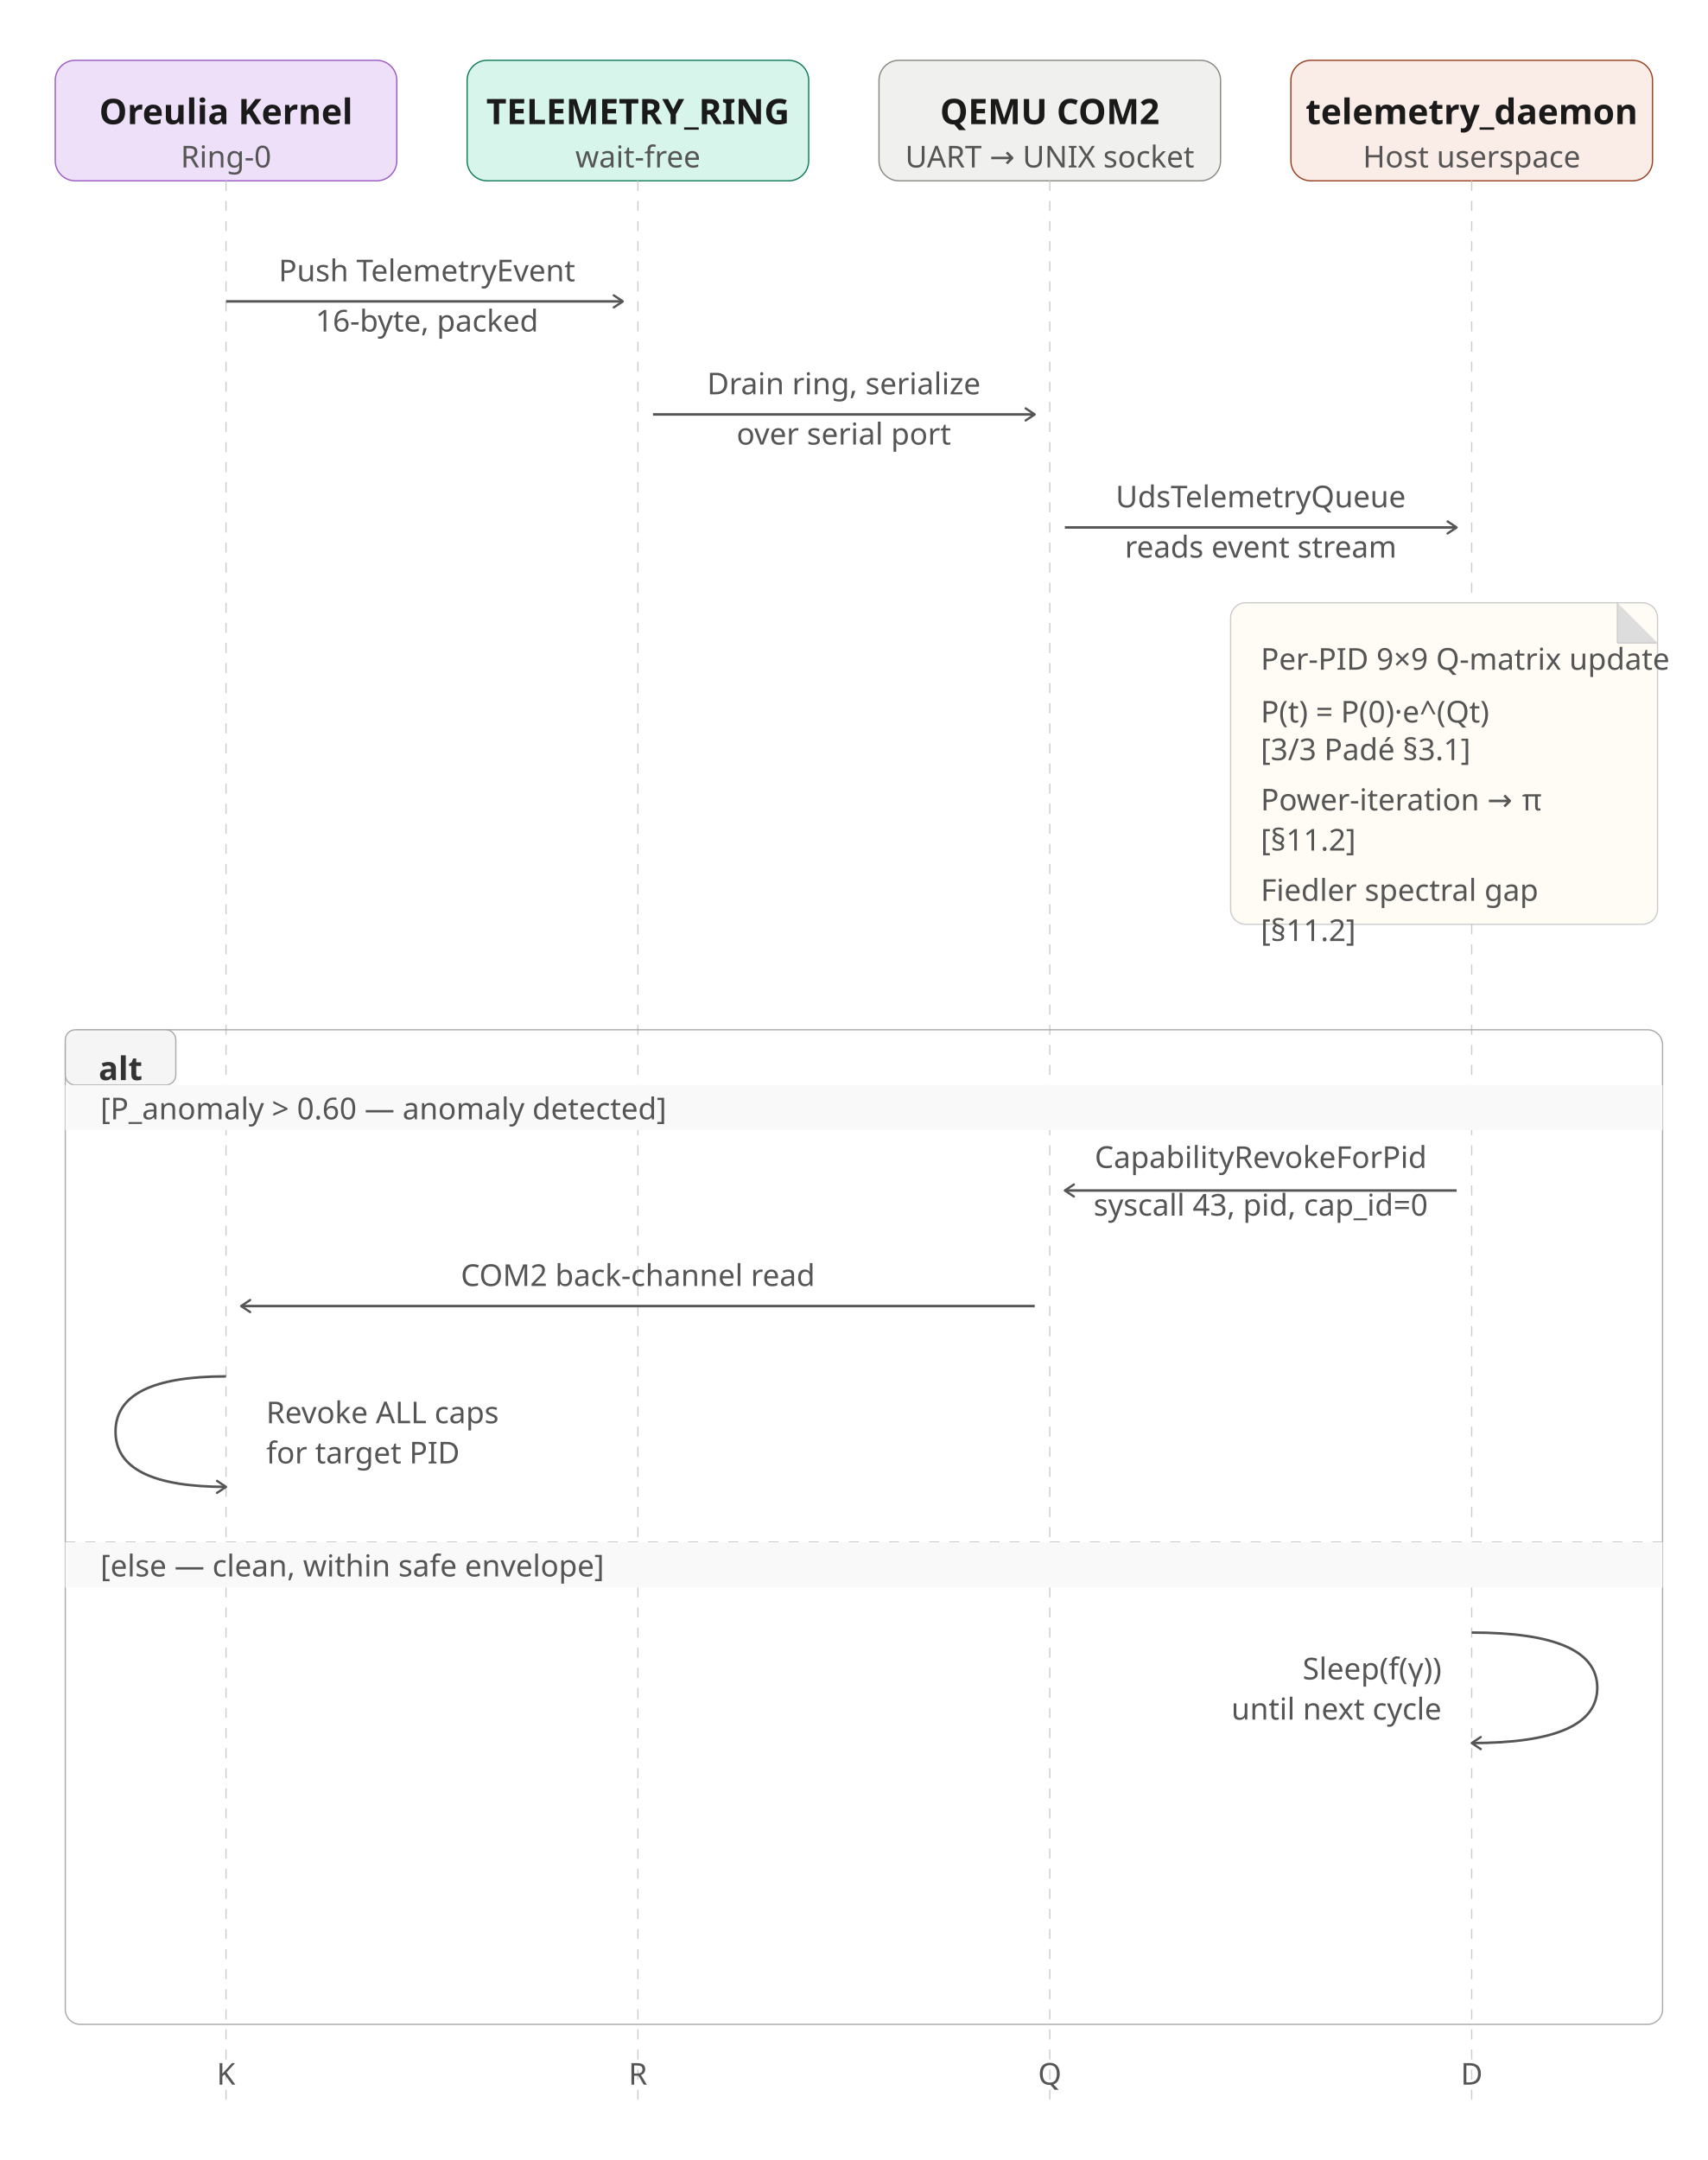
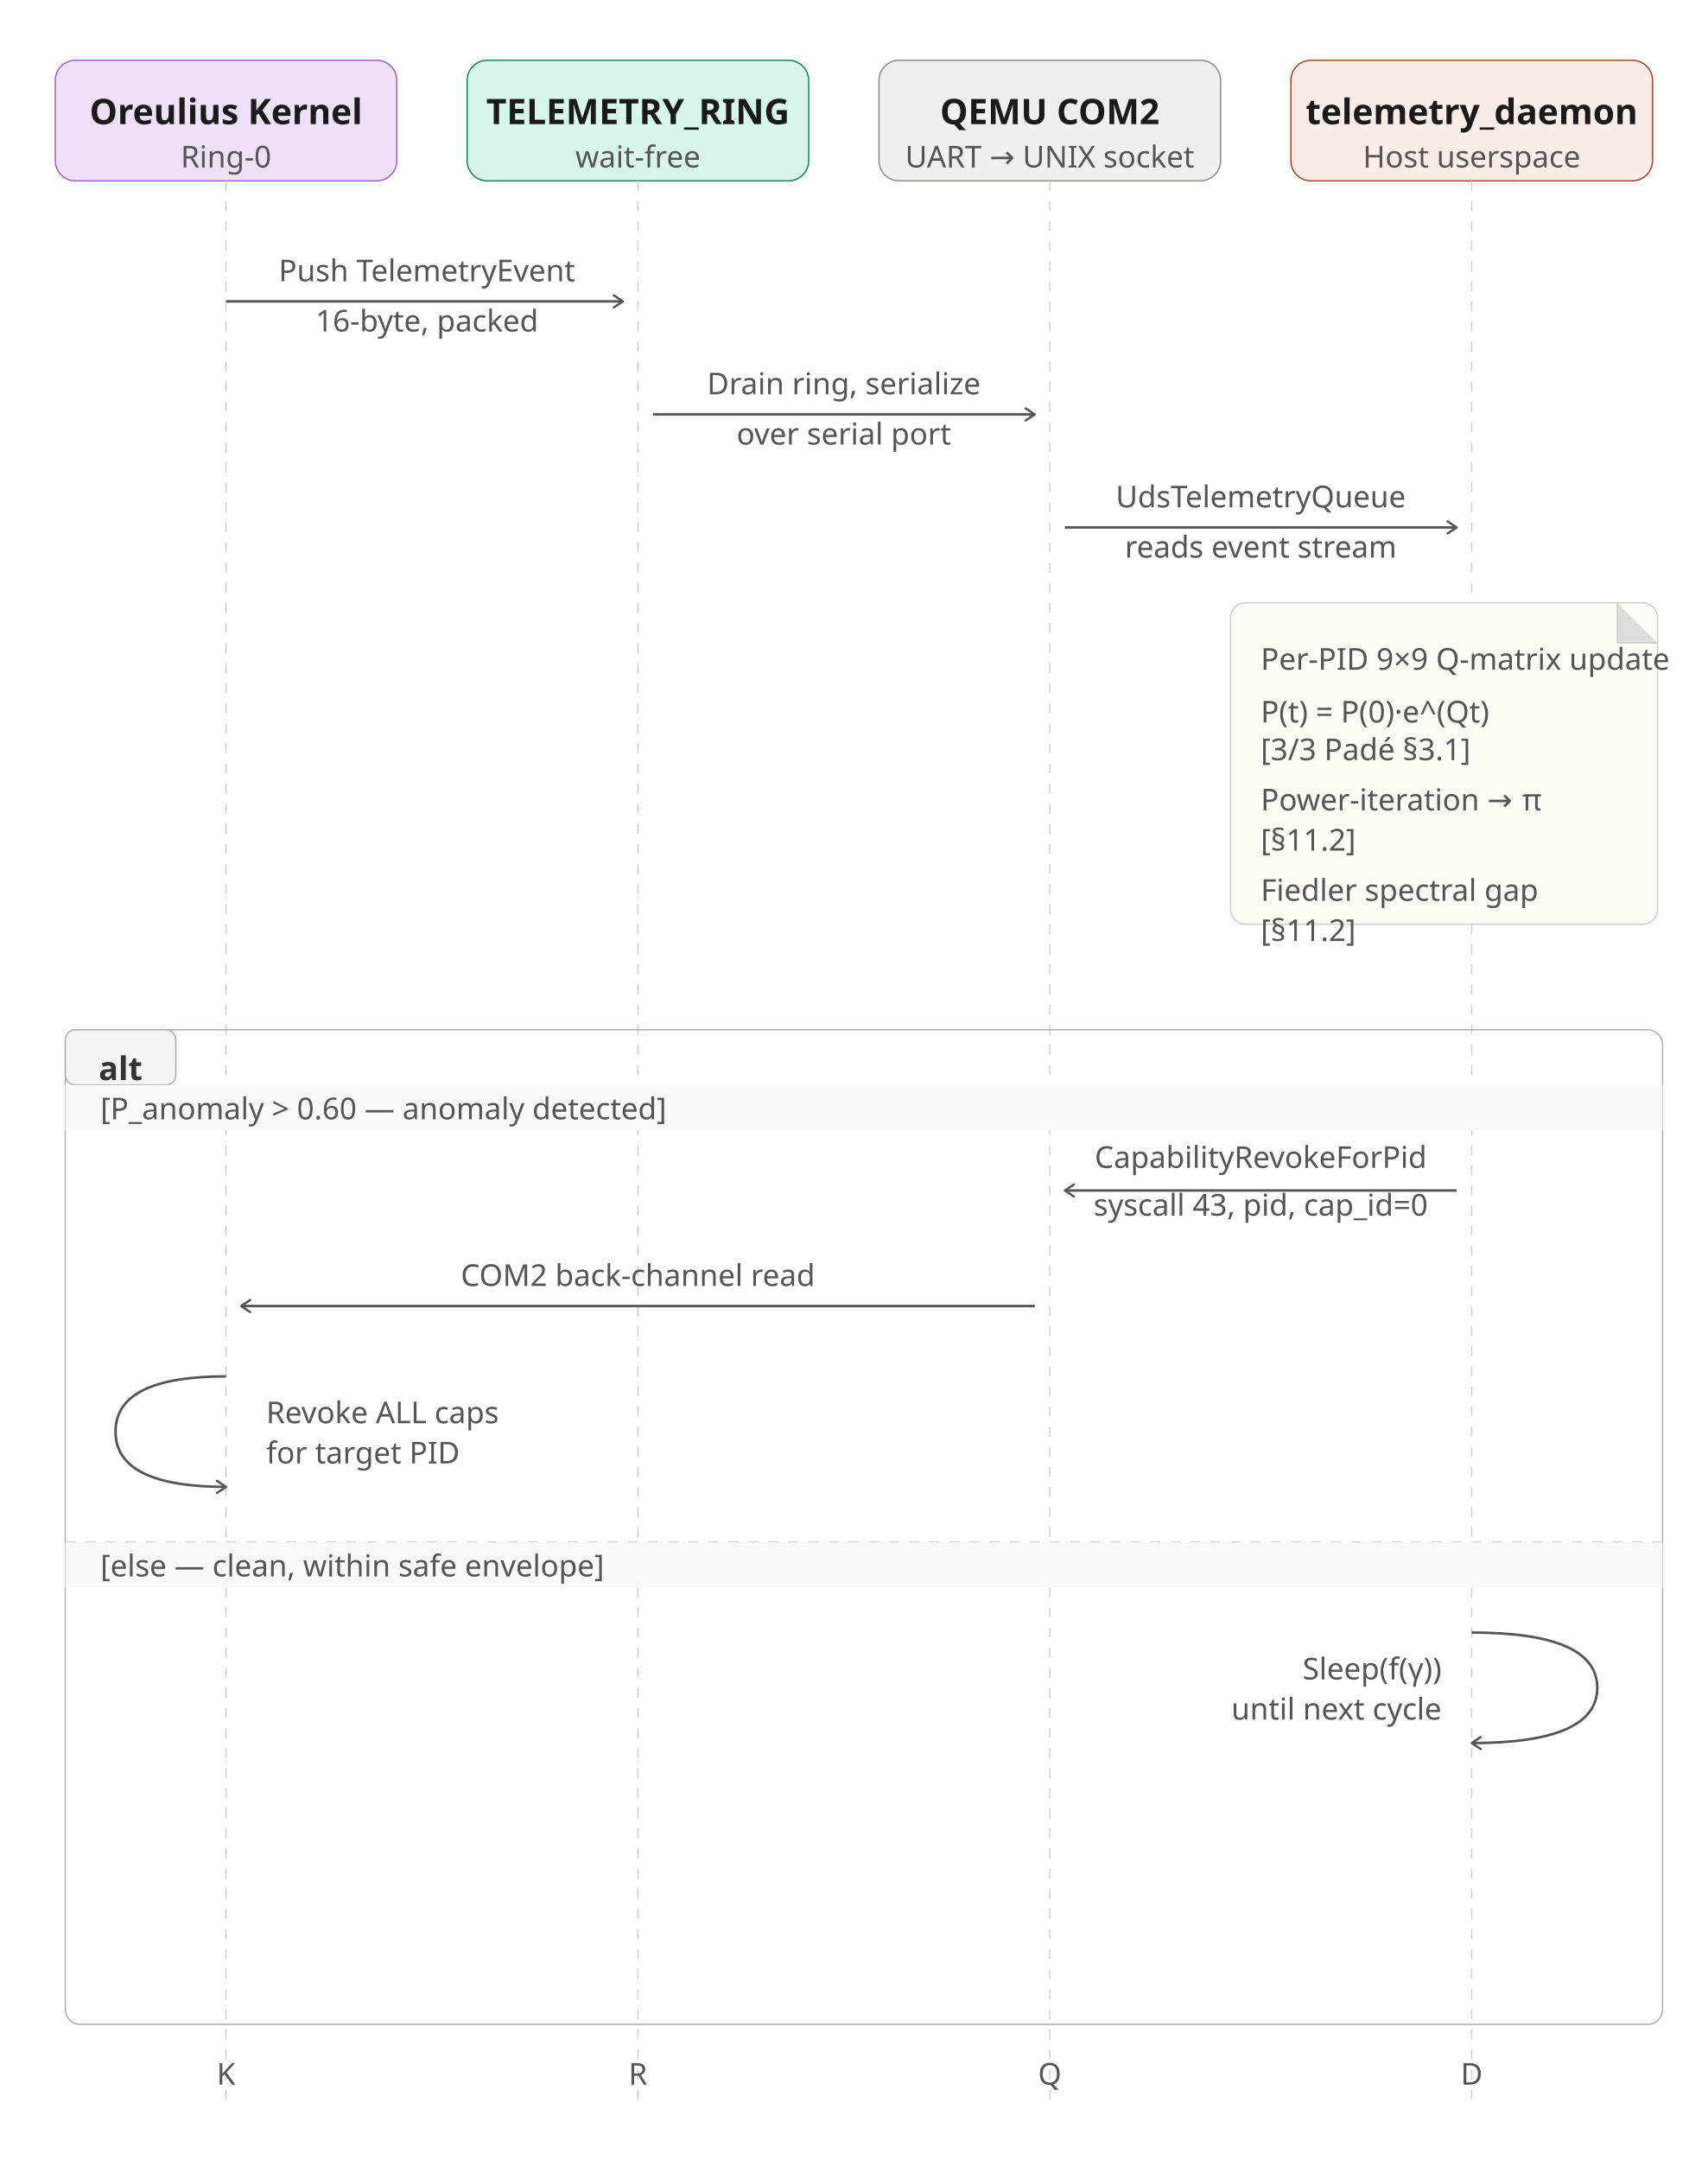
<svg xmlns="http://www.w3.org/2000/svg" width="680" viewBox="0 0 680 860" style="background:#ffffff;font-family:sans-serif">
  <defs>
    <marker id="arrow" viewBox="0 0 10 10" refX="8" refY="5" markerWidth="6" markerHeight="6" orient="auto-start-reverse">
      <path d="M2 1L8 5L2 9" fill="none" stroke="context-stroke" stroke-width="1.5" stroke-linecap="round" stroke-linejoin="round" />
    </marker>
    <style>
    .th { font-size:14px; font-weight:600; fill:#1a1a1a; }
    .ts { font-size:12px; font-weight:400; fill:#555555; }
    .lifeline { stroke:#cccccc; stroke-width:0.5; stroke-dasharray:4 4; }
    .arr { stroke:#555555; stroke-width:1; fill:none; }
  </style>
  </defs>
  <rect x="22" y="24" width="136" height="48" rx="8" fill="#EEE0F8" stroke="#9B59C5" stroke-width="0.5" />
-   <text class="th" x="90" y="44" text-anchor="middle" dominant-baseline="central" fill="#5B1E8A">Oreulia Kernel</text>
+   <text class="th" x="90" y="44" text-anchor="middle" dominant-baseline="central" fill="#5B1E8A">Oreulius Kernel</text>
  <text class="ts" x="90" y="62" text-anchor="middle" dominant-baseline="central" fill="#8540B2">Ring-0</text>
  <rect x="186" y="24" width="136" height="48" rx="8" fill="#D8F5EC" stroke="#0E7A56" stroke-width="0.5" />
  <text class="th" x="254" y="44" text-anchor="middle" dominant-baseline="central" fill="#085041">TELEMETRY_RING</text>
  <text class="ts" x="254" y="62" text-anchor="middle" dominant-baseline="central" fill="#0F6E56">wait-free</text>
  <rect x="350" y="24" width="136" height="48" rx="8" fill="#F0F0EE" stroke="#888780" stroke-width="0.5" />
  <text class="th" x="418" y="44" text-anchor="middle" dominant-baseline="central" fill="#2C2C2A">QEMU COM2</text>
  <text class="ts" x="418" y="62" text-anchor="middle" dominant-baseline="central" fill="#5F5E5A">UART → UNIX socket</text>
  <rect x="514" y="24" width="144" height="48" rx="8" fill="#FAECE7" stroke="#993C1D" stroke-width="0.5" />
  <text class="th" x="586" y="44" text-anchor="middle" dominant-baseline="central" fill="#4A1B0C">telemetry_daemon</text>
  <text class="ts" x="586" y="62" text-anchor="middle" dominant-baseline="central" fill="#993C1D">Host userspace</text>
  <line x1="90" y1="72" x2="90" y2="840" class="lifeline" />
  <line x1="254" y1="72" x2="254" y2="840" class="lifeline" />
  <line x1="418" y1="72" x2="418" y2="840" class="lifeline" />
  <line x1="586" y1="72" x2="586" y2="840" class="lifeline" />
  <line x1="90" y1="120" x2="248" y2="120" class="arr" marker-end="url(#arrow)" />
  <text class="ts" x="170" y="112" text-anchor="middle">Push TelemetryEvent</text>
  <text class="ts" x="170" y="132" text-anchor="middle" fill="#888">16-byte, packed</text>
  <line x1="260" y1="165" x2="412" y2="165" class="arr" marker-end="url(#arrow)" />
  <text class="ts" x="336" y="157" text-anchor="middle">Drain ring, serialize</text>
  <text class="ts" x="336" y="177" text-anchor="middle" fill="#888">over serial port</text>
  <line x1="424" y1="210" x2="580" y2="210" class="arr" marker-end="url(#arrow)" />
  <text class="ts" x="502" y="202" text-anchor="middle">UdsTelemetryQueue</text>
  <text class="ts" x="502" y="222" text-anchor="middle" fill="#888">reads event stream</text>
  <rect x="490" y="240" width="170" height="128" rx="6" fill="#FFFBF5" stroke="#CCCCCC" stroke-width="0.5" />
  <polygon points="644,240 660,256 644,256" fill="#DDDDDD" />
  <line x1="644" y1="240" x2="644" y2="256" stroke="#CCCCCC" stroke-width="0.5" />
  <line x1="644" y1="256" x2="660" y2="256" stroke="#CCCCCC" stroke-width="0.5" />
  <text class="ts" x="502" y="262" dominant-baseline="central">Per-PID 9×9 Q-matrix update</text>
  <text class="ts" x="502" y="283" dominant-baseline="central">P(t) = P(0)·e^(Qt)</text>
  <text class="ts" x="502" y="298" dominant-baseline="central" fill="#888">[3/3 Padé §3.1]</text>
  <text class="ts" x="502" y="318" dominant-baseline="central">Power-iteration → π</text>
  <text class="ts" x="502" y="334" dominant-baseline="central" fill="#888">[§11.2]</text>
  <text class="ts" x="502" y="354" dominant-baseline="central">Fiedler spectral gap</text>
  <text class="ts" x="502" y="370" dominant-baseline="central" fill="#888">[§11.2]</text>
  <rect x="26" y="410" width="636" height="396" rx="6" fill="none" stroke="#AAAAAA" stroke-width="0.5" />
  <rect x="26" y="410" width="44" height="22" rx="4" fill="#F5F5F5" stroke="#AAAAAA" stroke-width="0.5" />
  <text x="48" y="425" text-anchor="middle" dominant-baseline="central" font-size="13" font-weight="600" fill="#333">alt</text>
  <rect x="26" y="432" width="636" height="18" fill="#F9F9F9" />
  <text class="ts" x="40" y="441" dominant-baseline="central" fill="#777">[P_anomaly &gt; 0.60 — anomaly detected]</text>
  <line x1="580" y1="474" x2="424" y2="474" class="arr" marker-end="url(#arrow)" />
  <text class="ts" x="502" y="465" text-anchor="middle">CapabilityRevokeForPid</text>
  <text class="ts" x="502" y="484" text-anchor="middle" fill="#888">syscall 43, pid, cap_id=0</text>
  <line x1="412" y1="520" x2="96" y2="520" class="arr" marker-end="url(#arrow)" />
  <text class="ts" x="254" y="512" text-anchor="middle">COM2 back-channel read</text>
  <path d="M90 548 Q46 548 46 570 Q46 592 90 592" fill="none" stroke="#555555" stroke-width="1" marker-end="url(#arrow)" />
  <text class="ts" x="106" y="562" dominant-baseline="central">Revoke ALL caps</text>
  <text class="ts" x="106" y="578" dominant-baseline="central" fill="#888">for target PID</text>
  <line x1="26" y1="614" x2="662" y2="614" stroke="#BBBBBB" stroke-width="0.5" stroke-dasharray="4 4" />
  <rect x="26" y="614" width="636" height="18" fill="#F9F9F9" />
  <text class="ts" x="40" y="623" dominant-baseline="central" fill="#777">[else — clean, within safe envelope]</text>
  <path d="M586 650 Q636 650 636 672 Q636 694 586 694" fill="none" stroke="#555555" stroke-width="1" marker-end="url(#arrow)" />
  <text class="ts" x="574" y="664" text-anchor="end" dominant-baseline="central">Sleep(f(γ))</text>
  <text class="ts" x="574" y="680" text-anchor="end" dominant-baseline="central" fill="#888">until next cycle</text>
  <text class="ts" x="90" y="830" text-anchor="middle" fill="#AAAAAA">K</text>
  <text class="ts" x="254" y="830" text-anchor="middle" fill="#AAAAAA">R</text>
  <text class="ts" x="418" y="830" text-anchor="middle" fill="#AAAAAA">Q</text>
  <text class="ts" x="586" y="830" text-anchor="middle" fill="#AAAAAA">D</text>
</svg>
